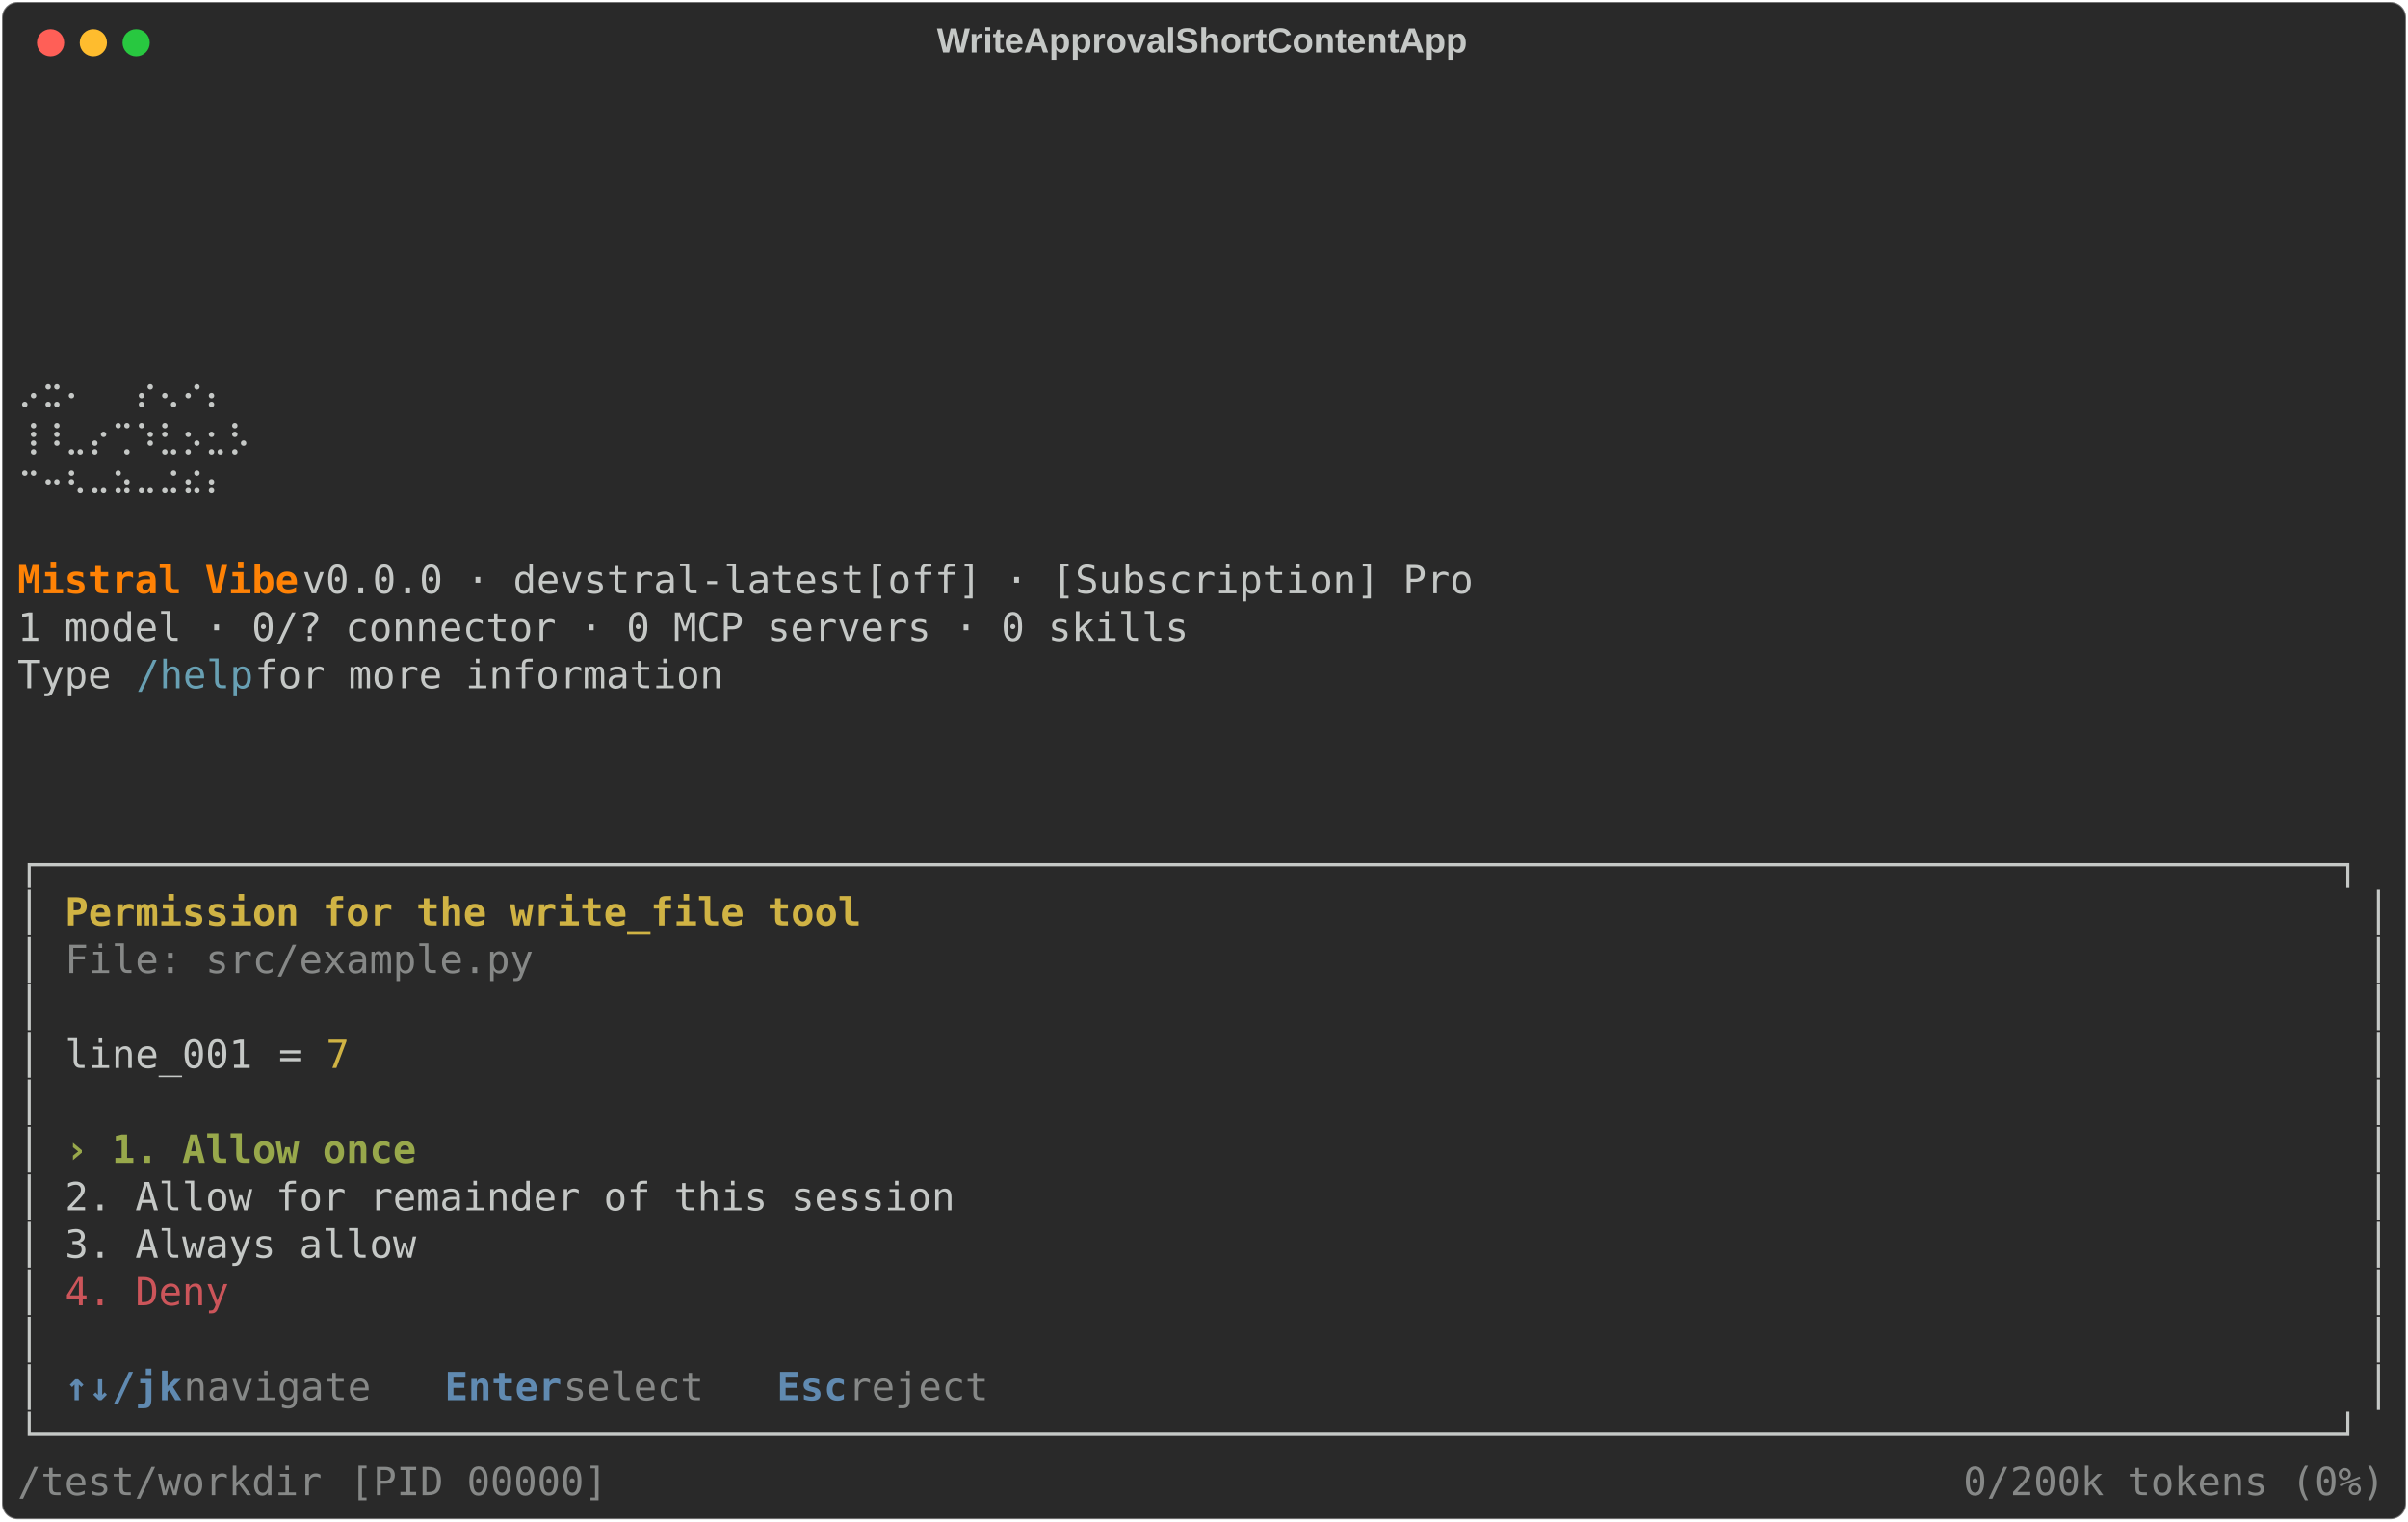
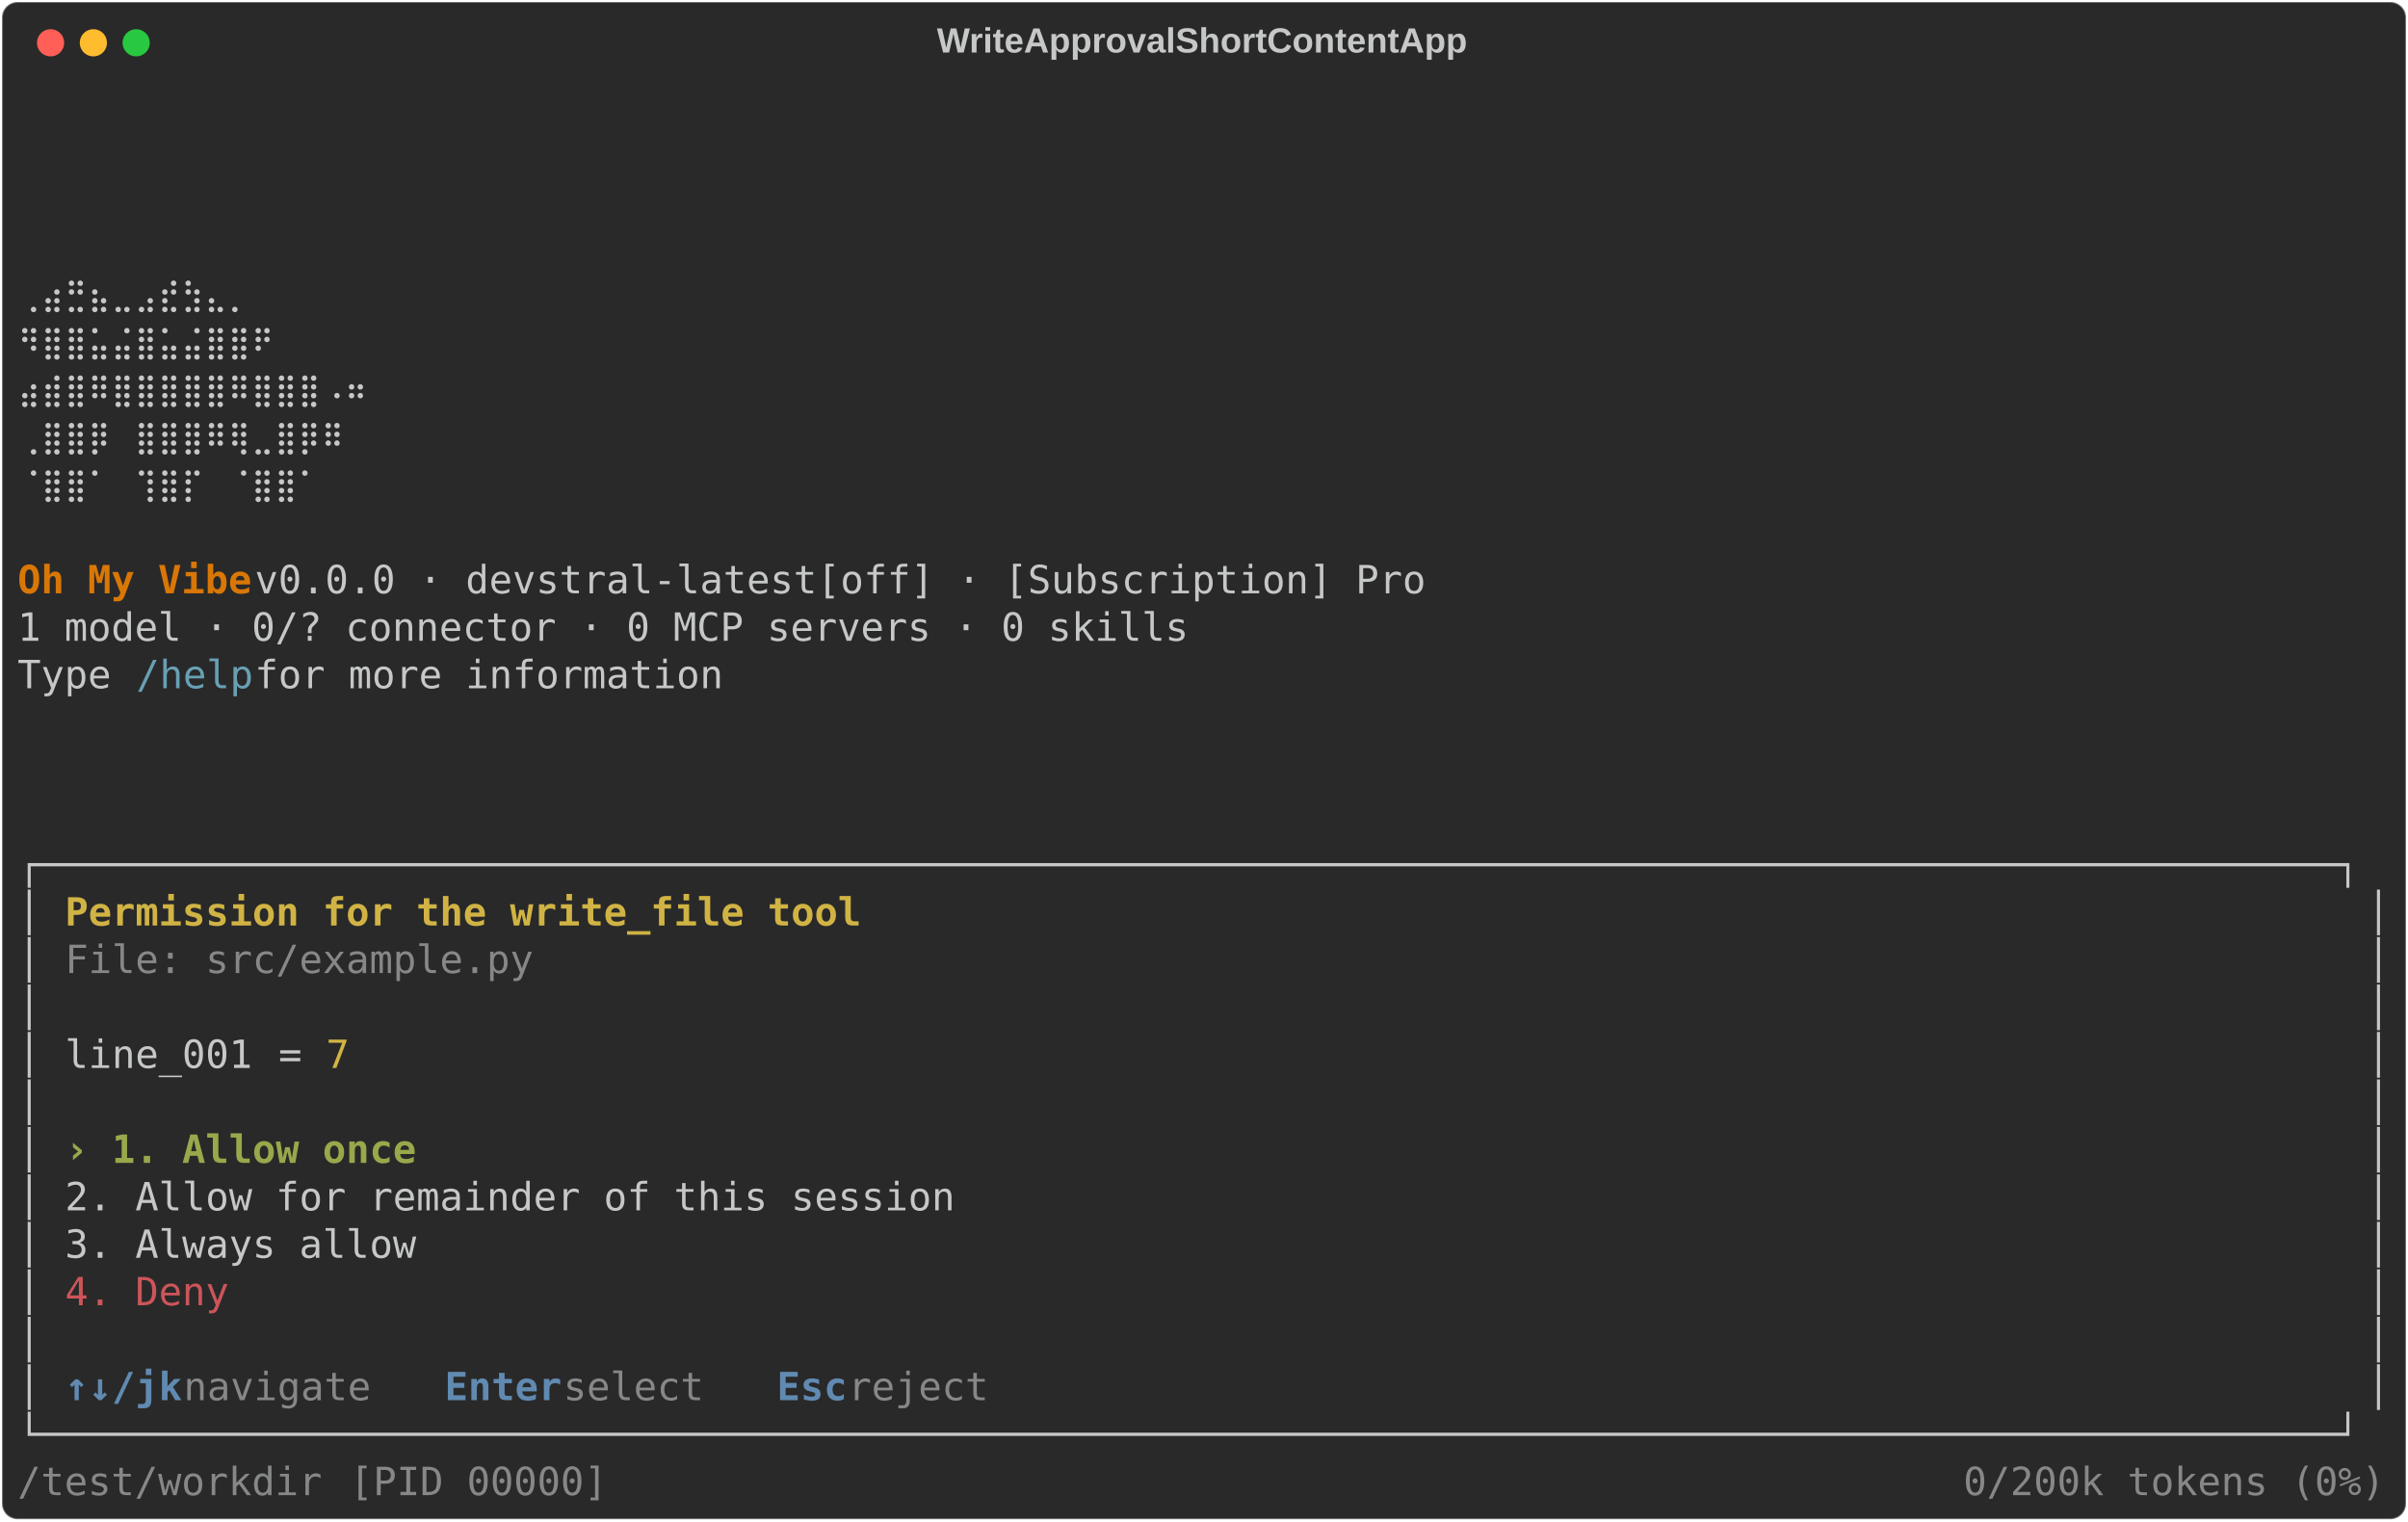
<svg xmlns="http://www.w3.org/2000/svg" class="rich-terminal" viewBox="0 0 1238 782.0">
  <style>

    @font-face {
        font-family: "Fira Code";
        src: local("FiraCode-Regular"),
                url("https://cdnjs.cloudflare.com/ajax/libs/firacode/6.2.0/woff2/FiraCode-Regular.woff2") format("woff2"),
                url("https://cdnjs.cloudflare.com/ajax/libs/firacode/6.2.0/woff/FiraCode-Regular.woff") format("woff");
        font-style: normal;
        font-weight: 400;
    }
    @font-face {
        font-family: "Fira Code";
        src: local("FiraCode-Bold"),
                url("https://cdnjs.cloudflare.com/ajax/libs/firacode/6.2.0/woff2/FiraCode-Bold.woff2") format("woff2"),
                url("https://cdnjs.cloudflare.com/ajax/libs/firacode/6.2.0/woff/FiraCode-Bold.woff") format("woff");
        font-style: bold;
        font-weight: 700;
    }

    .terminal-matrix {
        font-family: Fira Code, monospace;
        font-size: 20px;
        line-height: 24.4px;
        font-variant-east-asian: full-width;
    }

    .terminal-title {
        font-size: 18px;
        font-weight: bold;
        font-family: arial;
    }

    .terminal-r1 { fill: #c5c8c6 }
- .terminal-r2 { fill: #ff8205;font-weight: bold }
+ .terminal-r2 { fill: #d97706;font-weight: bold }
.terminal-r3 { fill: #68a0b3 }
.terminal-r4 { fill: #d0b344;font-weight: bold }
.terminal-r5 { fill: #868887 }
.terminal-r6 { fill: #d0b344 }
.terminal-r7 { fill: #98a84b;font-weight: bold }
.terminal-r8 { fill: #cc555a }
.terminal-r9 { fill: #608ab1;font-weight: bold }
    </style>
  <defs>
    <clipPath id="terminal-clip-terminal">
      <rect x="0" y="0" width="1219.0" height="731.0" />
    </clipPath>
    <clipPath id="terminal-line-0">
      <rect x="0" y="1.5" width="1220" height="24.65" />
    </clipPath>
    <clipPath id="terminal-line-1">
      <rect x="0" y="25.9" width="1220" height="24.65" />
    </clipPath>
    <clipPath id="terminal-line-2">
      <rect x="0" y="50.3" width="1220" height="24.65" />
    </clipPath>
    <clipPath id="terminal-line-3">
      <rect x="0" y="74.7" width="1220" height="24.65" />
    </clipPath>
    <clipPath id="terminal-line-4">
      <rect x="0" y="99.1" width="1220" height="24.65" />
    </clipPath>
    <clipPath id="terminal-line-5">
      <rect x="0" y="123.5" width="1220" height="24.65" />
    </clipPath>
    <clipPath id="terminal-line-6">
      <rect x="0" y="147.9" width="1220" height="24.65" />
    </clipPath>
    <clipPath id="terminal-line-7">
      <rect x="0" y="172.3" width="1220" height="24.65" />
    </clipPath>
    <clipPath id="terminal-line-8">
      <rect x="0" y="196.7" width="1220" height="24.65" />
    </clipPath>
    <clipPath id="terminal-line-9">
      <rect x="0" y="221.1" width="1220" height="24.65" />
    </clipPath>
    <clipPath id="terminal-line-10">
      <rect x="0" y="245.5" width="1220" height="24.65" />
    </clipPath>
    <clipPath id="terminal-line-11">
      <rect x="0" y="269.9" width="1220" height="24.65" />
    </clipPath>
    <clipPath id="terminal-line-12">
      <rect x="0" y="294.3" width="1220" height="24.65" />
    </clipPath>
    <clipPath id="terminal-line-13">
      <rect x="0" y="318.7" width="1220" height="24.65" />
    </clipPath>
    <clipPath id="terminal-line-14">
      <rect x="0" y="343.1" width="1220" height="24.65" />
    </clipPath>
    <clipPath id="terminal-line-15">
      <rect x="0" y="367.5" width="1220" height="24.65" />
    </clipPath>
    <clipPath id="terminal-line-16">
      <rect x="0" y="391.9" width="1220" height="24.65" />
    </clipPath>
    <clipPath id="terminal-line-17">
      <rect x="0" y="416.3" width="1220" height="24.65" />
    </clipPath>
    <clipPath id="terminal-line-18">
      <rect x="0" y="440.7" width="1220" height="24.65" />
    </clipPath>
    <clipPath id="terminal-line-19">
      <rect x="0" y="465.1" width="1220" height="24.65" />
    </clipPath>
    <clipPath id="terminal-line-20">
      <rect x="0" y="489.5" width="1220" height="24.65" />
    </clipPath>
    <clipPath id="terminal-line-21">
      <rect x="0" y="513.9" width="1220" height="24.65" />
    </clipPath>
    <clipPath id="terminal-line-22">
      <rect x="0" y="538.3" width="1220" height="24.65" />
    </clipPath>
    <clipPath id="terminal-line-23">
      <rect x="0" y="562.7" width="1220" height="24.65" />
    </clipPath>
    <clipPath id="terminal-line-24">
      <rect x="0" y="587.1" width="1220" height="24.65" />
    </clipPath>
    <clipPath id="terminal-line-25">
      <rect x="0" y="611.5" width="1220" height="24.65" />
    </clipPath>
    <clipPath id="terminal-line-26">
      <rect x="0" y="635.9" width="1220" height="24.65" />
    </clipPath>
    <clipPath id="terminal-line-27">
      <rect x="0" y="660.3" width="1220" height="24.65" />
    </clipPath>
    <clipPath id="terminal-line-28">
      <rect x="0" y="684.7" width="1220" height="24.65" />
    </clipPath>
  </defs>
  <rect fill="#292929" stroke="rgba(255,255,255,0.35)" stroke-width="1" x="1" y="1" width="1236" height="780" rx="8" />
  <text class="terminal-title" fill="#c5c8c6" text-anchor="middle" x="618" y="27">WriteApprovalShortContentApp</text>
  <g transform="translate(26,22)">
    <circle cx="0" cy="0" r="7" fill="#ff5f57" />
    <circle cx="22" cy="0" r="7" fill="#febc2e" />
    <circle cx="44" cy="0" r="7" fill="#28c840" />
  </g>
  <g transform="translate(9, 41)" clip-path="url(#terminal-clip-terminal)">
    <g class="terminal-matrix">
      <text class="terminal-r1" x="1220" y="20" textLength="12.2" clip-path="url(#terminal-line-0)">
</text>
      <text class="terminal-r1" x="1220" y="44.4" textLength="12.2" clip-path="url(#terminal-line-1)">
</text>
      <text class="terminal-r1" x="1220" y="68.8" textLength="12.2" clip-path="url(#terminal-line-2)">
</text>
      <text class="terminal-r1" x="1220" y="93.2" textLength="12.2" clip-path="url(#terminal-line-3)">
</text>
+       <text class="terminal-r1" x="0" y="117.6" textLength="219.6" clip-path="url(#terminal-line-4)">  ⢀⣴⣛⣦⣀⣠⣞⣳⣄⡀      </text>
      <text class="terminal-r1" x="1220" y="117.6" textLength="12.2" clip-path="url(#terminal-line-4)">
</text>
+       <text class="terminal-r1" x="0" y="142" textLength="219.6" clip-path="url(#terminal-line-5)">  ⠻⣿⣿⣥⣬⣿⣥⣬⣿⣿⠟     </text>
      <text class="terminal-r1" x="1220" y="142" textLength="12.2" clip-path="url(#terminal-line-5)">
</text>
-       <text class="terminal-r1" x="0" y="166.4" textLength="134.2" clip-path="url(#terminal-line-6)">  ⡠⣒⠄  ⡔⢄⠔⡄</text>
+       <text class="terminal-r1" x="0" y="166.4" textLength="219.6" clip-path="url(#terminal-line-6)"> ⣴⣾⣿⠿⣿⣿⣿⣿⣿⠿⣿⣿⣿⠠⠶  </text>
      <text class="terminal-r1" x="1220" y="166.4" textLength="12.2" clip-path="url(#terminal-line-6)">
</text>
-       <text class="terminal-r1" x="0" y="190.8" textLength="134.2" clip-path="url(#terminal-line-7)"> ⢸⠸⣀⡔⢉⠱⣃⡢⣂⡣</text>
+       <text class="terminal-r1" x="0" y="190.8" textLength="219.6" clip-path="url(#terminal-line-7)">⢀⣿⣿⡿ ⣿⣿⣿⠿⢿⣀⣿⡿⠿    </text>
      <text class="terminal-r1" x="1220" y="190.8" textLength="12.2" clip-path="url(#terminal-line-7)">
</text>
-       <text class="terminal-r1" x="0" y="215.2" textLength="134.2" clip-path="url(#terminal-line-8)">  ⠉⠒⠣⠤⠵⠤⠬⠮⠆</text>
+       <text class="terminal-r1" x="0" y="215.2" textLength="219.6" clip-path="url(#terminal-line-8)">⠈⣿⣿⠁ ⢹⣿⡏ ⠈⣿⣿⠁     </text>
      <text class="terminal-r1" x="1220" y="215.2" textLength="12.2" clip-path="url(#terminal-line-8)">
</text>
      <text class="terminal-r1" x="1220" y="239.6" textLength="12.2" clip-path="url(#terminal-line-9)">
</text>
-       <text class="terminal-r2" x="0" y="264" textLength="146.4" clip-path="url(#terminal-line-10)">Mistral Vibe</text>
-       <text class="terminal-r1" x="146.4" y="264" textLength="622.2" clip-path="url(#terminal-line-10)"> v0.0.0 · devstral-latest[off] · [Subscription] Pro</text>
+       <text class="terminal-r2" x="0" y="264" textLength="122" clip-path="url(#terminal-line-10)">Oh My Vibe</text>
+       <text class="terminal-r1" x="122" y="264" textLength="622.2" clip-path="url(#terminal-line-10)"> v0.0.0 · devstral-latest[off] · [Subscription] Pro</text>
      <text class="terminal-r1" x="1220" y="264" textLength="12.2" clip-path="url(#terminal-line-10)">
</text>
      <text class="terminal-r1" x="0" y="288.4" textLength="610" clip-path="url(#terminal-line-11)">1 model · 0/? connector · 0 MCP servers · 0 skills</text>
      <text class="terminal-r1" x="1220" y="288.4" textLength="12.2" clip-path="url(#terminal-line-11)">
</text>
      <text class="terminal-r1" x="0" y="312.8" textLength="61" clip-path="url(#terminal-line-12)">Type </text>
      <text class="terminal-r3" x="61" y="312.8" textLength="61" clip-path="url(#terminal-line-12)">/help</text>
      <text class="terminal-r1" x="122" y="312.8" textLength="256.2" clip-path="url(#terminal-line-12)"> for more information</text>
      <text class="terminal-r1" x="1220" y="312.8" textLength="12.2" clip-path="url(#terminal-line-12)">
</text>
      <text class="terminal-r1" x="1220" y="337.2" textLength="12.2" clip-path="url(#terminal-line-13)">
</text>
      <text class="terminal-r1" x="1220" y="361.6" textLength="12.2" clip-path="url(#terminal-line-14)">
</text>
      <text class="terminal-r1" x="1220" y="386" textLength="12.2" clip-path="url(#terminal-line-15)">
</text>
      <text class="terminal-r1" x="0" y="410.4" textLength="1220" clip-path="url(#terminal-line-16)">┌──────────────────────────────────────────────────────────────────────────────────────────────────┐</text>
      <text class="terminal-r1" x="1220" y="410.4" textLength="12.2" clip-path="url(#terminal-line-16)">
</text>
      <text class="terminal-r1" x="0" y="434.8" textLength="12.2" clip-path="url(#terminal-line-17)">│</text>
      <text class="terminal-r4" x="24.4" y="434.8" textLength="414.8" clip-path="url(#terminal-line-17)">Permission for the write_file tool</text>
      <text class="terminal-r1" x="1207.8" y="434.8" textLength="12.2" clip-path="url(#terminal-line-17)">│</text>
      <text class="terminal-r1" x="1220" y="434.8" textLength="12.2" clip-path="url(#terminal-line-17)">
</text>
      <text class="terminal-r1" x="0" y="459.2" textLength="12.2" clip-path="url(#terminal-line-18)">│</text>
      <text class="terminal-r5" x="24.4" y="459.2" textLength="244" clip-path="url(#terminal-line-18)">File: src/example.py</text>
      <text class="terminal-r1" x="1207.8" y="459.2" textLength="12.2" clip-path="url(#terminal-line-18)">│</text>
      <text class="terminal-r1" x="1220" y="459.2" textLength="12.2" clip-path="url(#terminal-line-18)">
</text>
      <text class="terminal-r1" x="0" y="483.6" textLength="12.2" clip-path="url(#terminal-line-19)">│</text>
      <text class="terminal-r1" x="1207.8" y="483.6" textLength="12.2" clip-path="url(#terminal-line-19)">│</text>
      <text class="terminal-r1" x="1220" y="483.6" textLength="12.2" clip-path="url(#terminal-line-19)">
</text>
      <text class="terminal-r1" x="0" y="508" textLength="12.2" clip-path="url(#terminal-line-20)">│</text>
      <text class="terminal-r1" x="24.4" y="508" textLength="97.6" clip-path="url(#terminal-line-20)">line_001</text>
      <text class="terminal-r1" x="134.2" y="508" textLength="12.2" clip-path="url(#terminal-line-20)">=</text>
      <text class="terminal-r6" x="158.6" y="508" textLength="12.2" clip-path="url(#terminal-line-20)">7</text>
      <text class="terminal-r1" x="1207.8" y="508" textLength="12.2" clip-path="url(#terminal-line-20)">│</text>
      <text class="terminal-r1" x="1220" y="508" textLength="12.2" clip-path="url(#terminal-line-20)">
</text>
      <text class="terminal-r1" x="0" y="532.4" textLength="12.2" clip-path="url(#terminal-line-21)">│</text>
      <text class="terminal-r1" x="1207.8" y="532.4" textLength="12.2" clip-path="url(#terminal-line-21)">│</text>
      <text class="terminal-r1" x="1220" y="532.4" textLength="12.2" clip-path="url(#terminal-line-21)">
</text>
      <text class="terminal-r1" x="0" y="556.8" textLength="12.2" clip-path="url(#terminal-line-22)">│</text>
      <text class="terminal-r7" x="24.4" y="556.8" textLength="183" clip-path="url(#terminal-line-22)">› 1. Allow once</text>
      <text class="terminal-r1" x="1207.8" y="556.8" textLength="12.2" clip-path="url(#terminal-line-22)">│</text>
      <text class="terminal-r1" x="1220" y="556.8" textLength="12.2" clip-path="url(#terminal-line-22)">
</text>
      <text class="terminal-r1" x="0" y="581.2" textLength="12.2" clip-path="url(#terminal-line-23)">│</text>
      <text class="terminal-r1" x="24.4" y="581.2" textLength="488" clip-path="url(#terminal-line-23)">  2. Allow for remainder of this session</text>
      <text class="terminal-r1" x="1207.8" y="581.2" textLength="12.2" clip-path="url(#terminal-line-23)">│</text>
      <text class="terminal-r1" x="1220" y="581.2" textLength="12.2" clip-path="url(#terminal-line-23)">
</text>
      <text class="terminal-r1" x="0" y="605.6" textLength="12.2" clip-path="url(#terminal-line-24)">│</text>
      <text class="terminal-r1" x="24.4" y="605.6" textLength="207.4" clip-path="url(#terminal-line-24)">  3. Always allow</text>
      <text class="terminal-r1" x="1207.8" y="605.6" textLength="12.2" clip-path="url(#terminal-line-24)">│</text>
      <text class="terminal-r1" x="1220" y="605.6" textLength="12.2" clip-path="url(#terminal-line-24)">
</text>
      <text class="terminal-r1" x="0" y="630" textLength="12.2" clip-path="url(#terminal-line-25)">│</text>
      <text class="terminal-r8" x="24.4" y="630" textLength="109.8" clip-path="url(#terminal-line-25)">  4. Deny</text>
      <text class="terminal-r1" x="1207.8" y="630" textLength="12.2" clip-path="url(#terminal-line-25)">│</text>
      <text class="terminal-r1" x="1220" y="630" textLength="12.2" clip-path="url(#terminal-line-25)">
</text>
      <text class="terminal-r1" x="0" y="654.4" textLength="12.2" clip-path="url(#terminal-line-26)">│</text>
      <text class="terminal-r1" x="1207.8" y="654.4" textLength="12.2" clip-path="url(#terminal-line-26)">│</text>
      <text class="terminal-r1" x="1220" y="654.4" textLength="12.2" clip-path="url(#terminal-line-26)">
</text>
      <text class="terminal-r1" x="0" y="678.8" textLength="12.2" clip-path="url(#terminal-line-27)">│</text>
      <text class="terminal-r9" x="24.4" y="678.8" textLength="61" clip-path="url(#terminal-line-27)">↑↓/jk</text>
      <text class="terminal-r5" x="85.4" y="678.8" textLength="134.2" clip-path="url(#terminal-line-27)"> navigate  </text>
      <text class="terminal-r9" x="219.6" y="678.8" textLength="61" clip-path="url(#terminal-line-27)">Enter</text>
      <text class="terminal-r5" x="280.6" y="678.8" textLength="109.8" clip-path="url(#terminal-line-27)"> select  </text>
      <text class="terminal-r9" x="390.4" y="678.8" textLength="36.6" clip-path="url(#terminal-line-27)">Esc</text>
      <text class="terminal-r5" x="427" y="678.8" textLength="85.4" clip-path="url(#terminal-line-27)"> reject</text>
      <text class="terminal-r1" x="1207.8" y="678.8" textLength="12.2" clip-path="url(#terminal-line-27)">│</text>
      <text class="terminal-r1" x="1220" y="678.8" textLength="12.2" clip-path="url(#terminal-line-27)">
</text>
      <text class="terminal-r1" x="0" y="703.2" textLength="1220" clip-path="url(#terminal-line-28)">└──────────────────────────────────────────────────────────────────────────────────────────────────┘</text>
      <text class="terminal-r1" x="1220" y="703.2" textLength="12.2" clip-path="url(#terminal-line-28)">
</text>
      <text class="terminal-r5" x="0" y="727.6" textLength="158.6" clip-path="url(#terminal-line-29)">/test/workdir</text>
      <text class="terminal-r5" x="170.8" y="727.6" textLength="134.2" clip-path="url(#terminal-line-29)">[PID 00000]</text>
      <text class="terminal-r5" x="1000.4" y="727.6" textLength="219.6" clip-path="url(#terminal-line-29)">0/200k tokens (0%)</text>
    </g>
  </g>
</svg>
